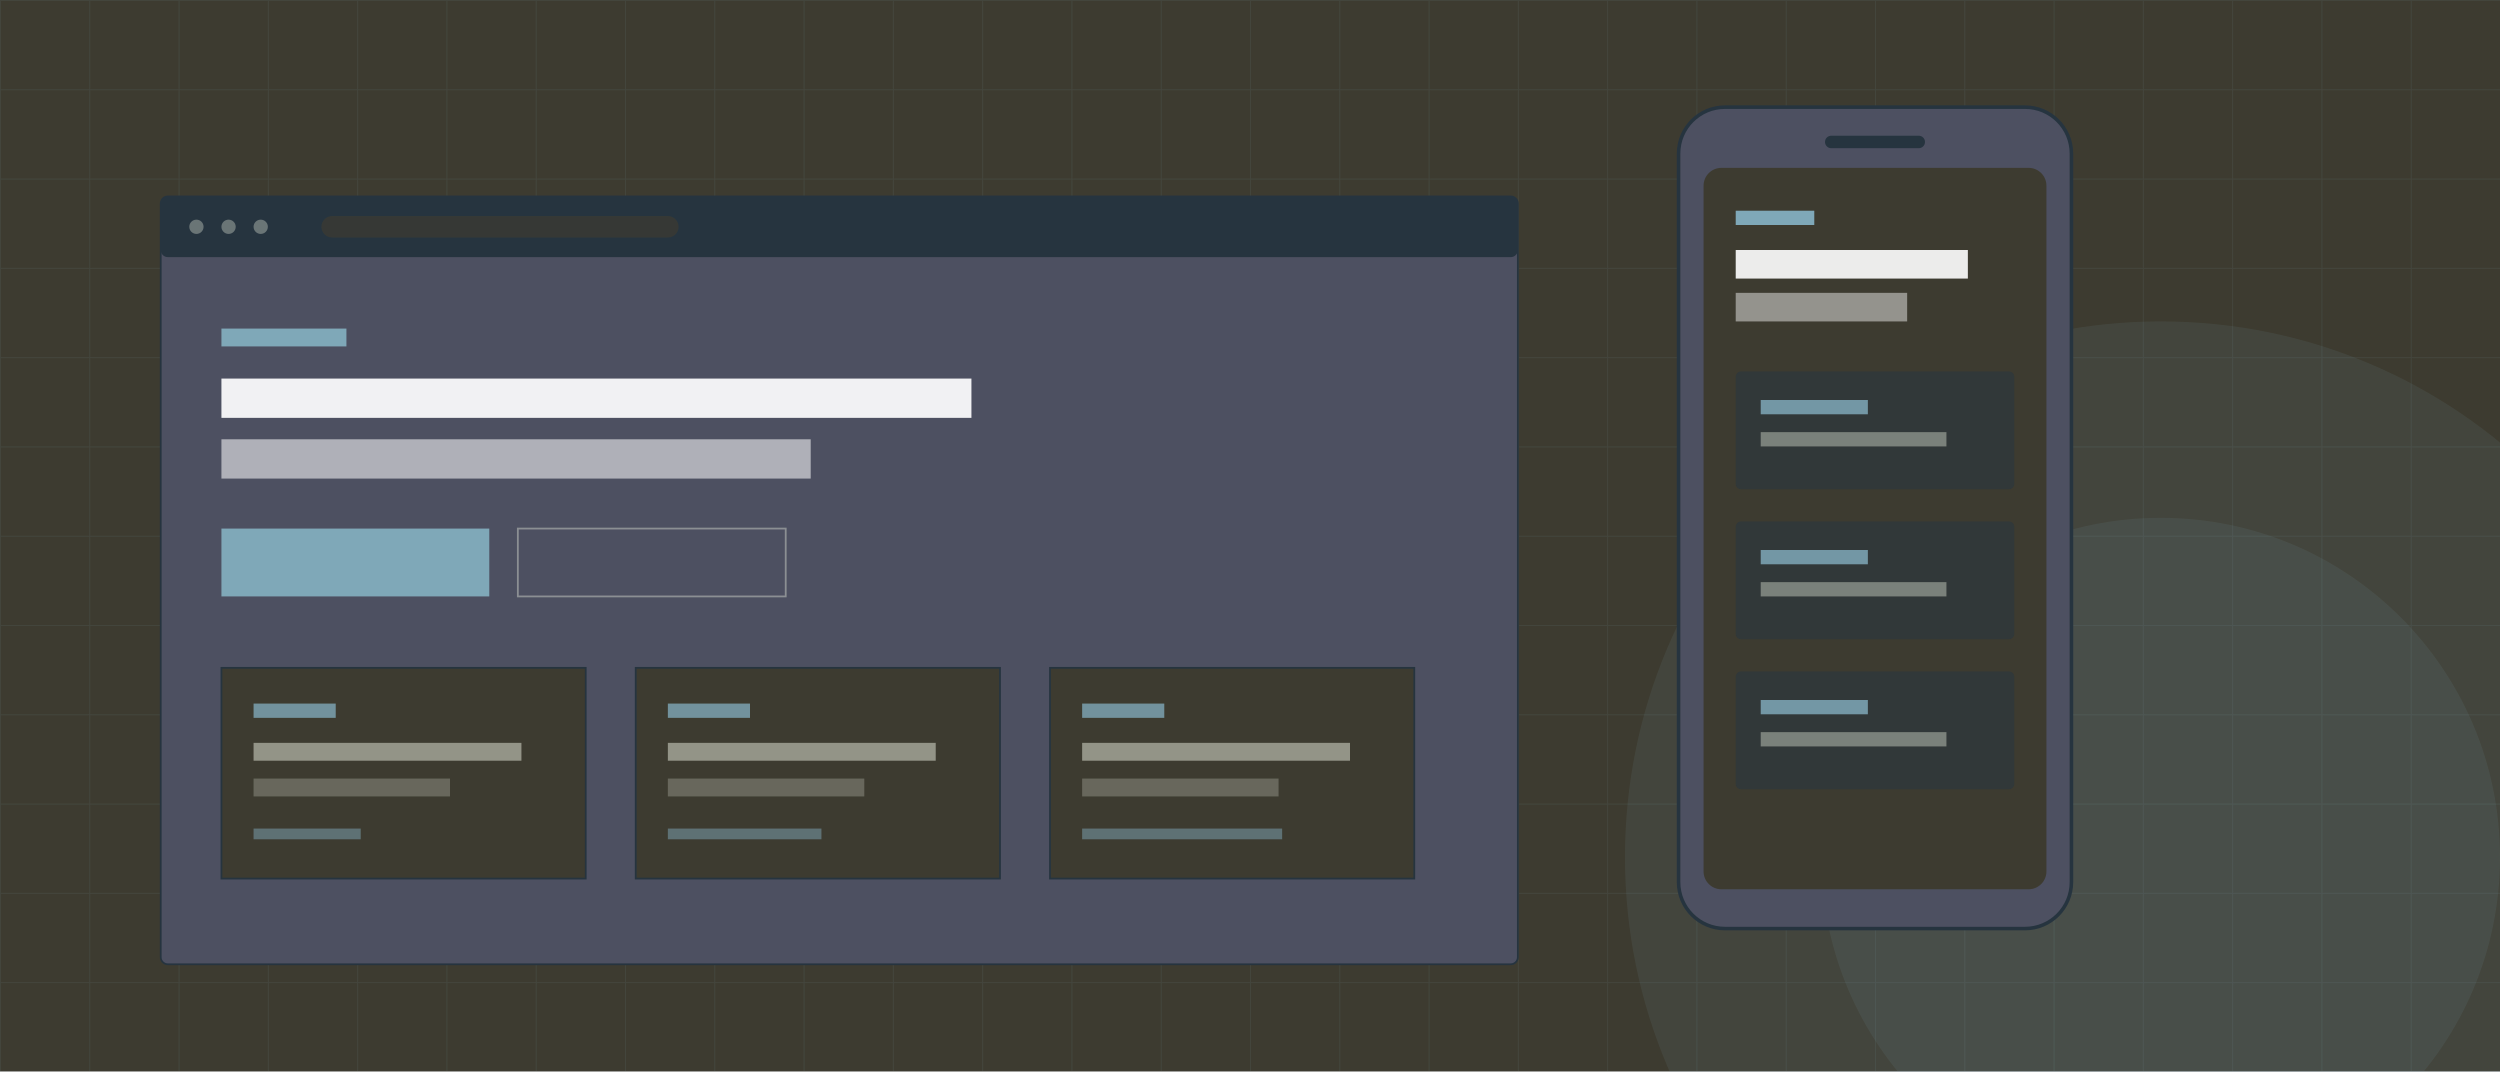
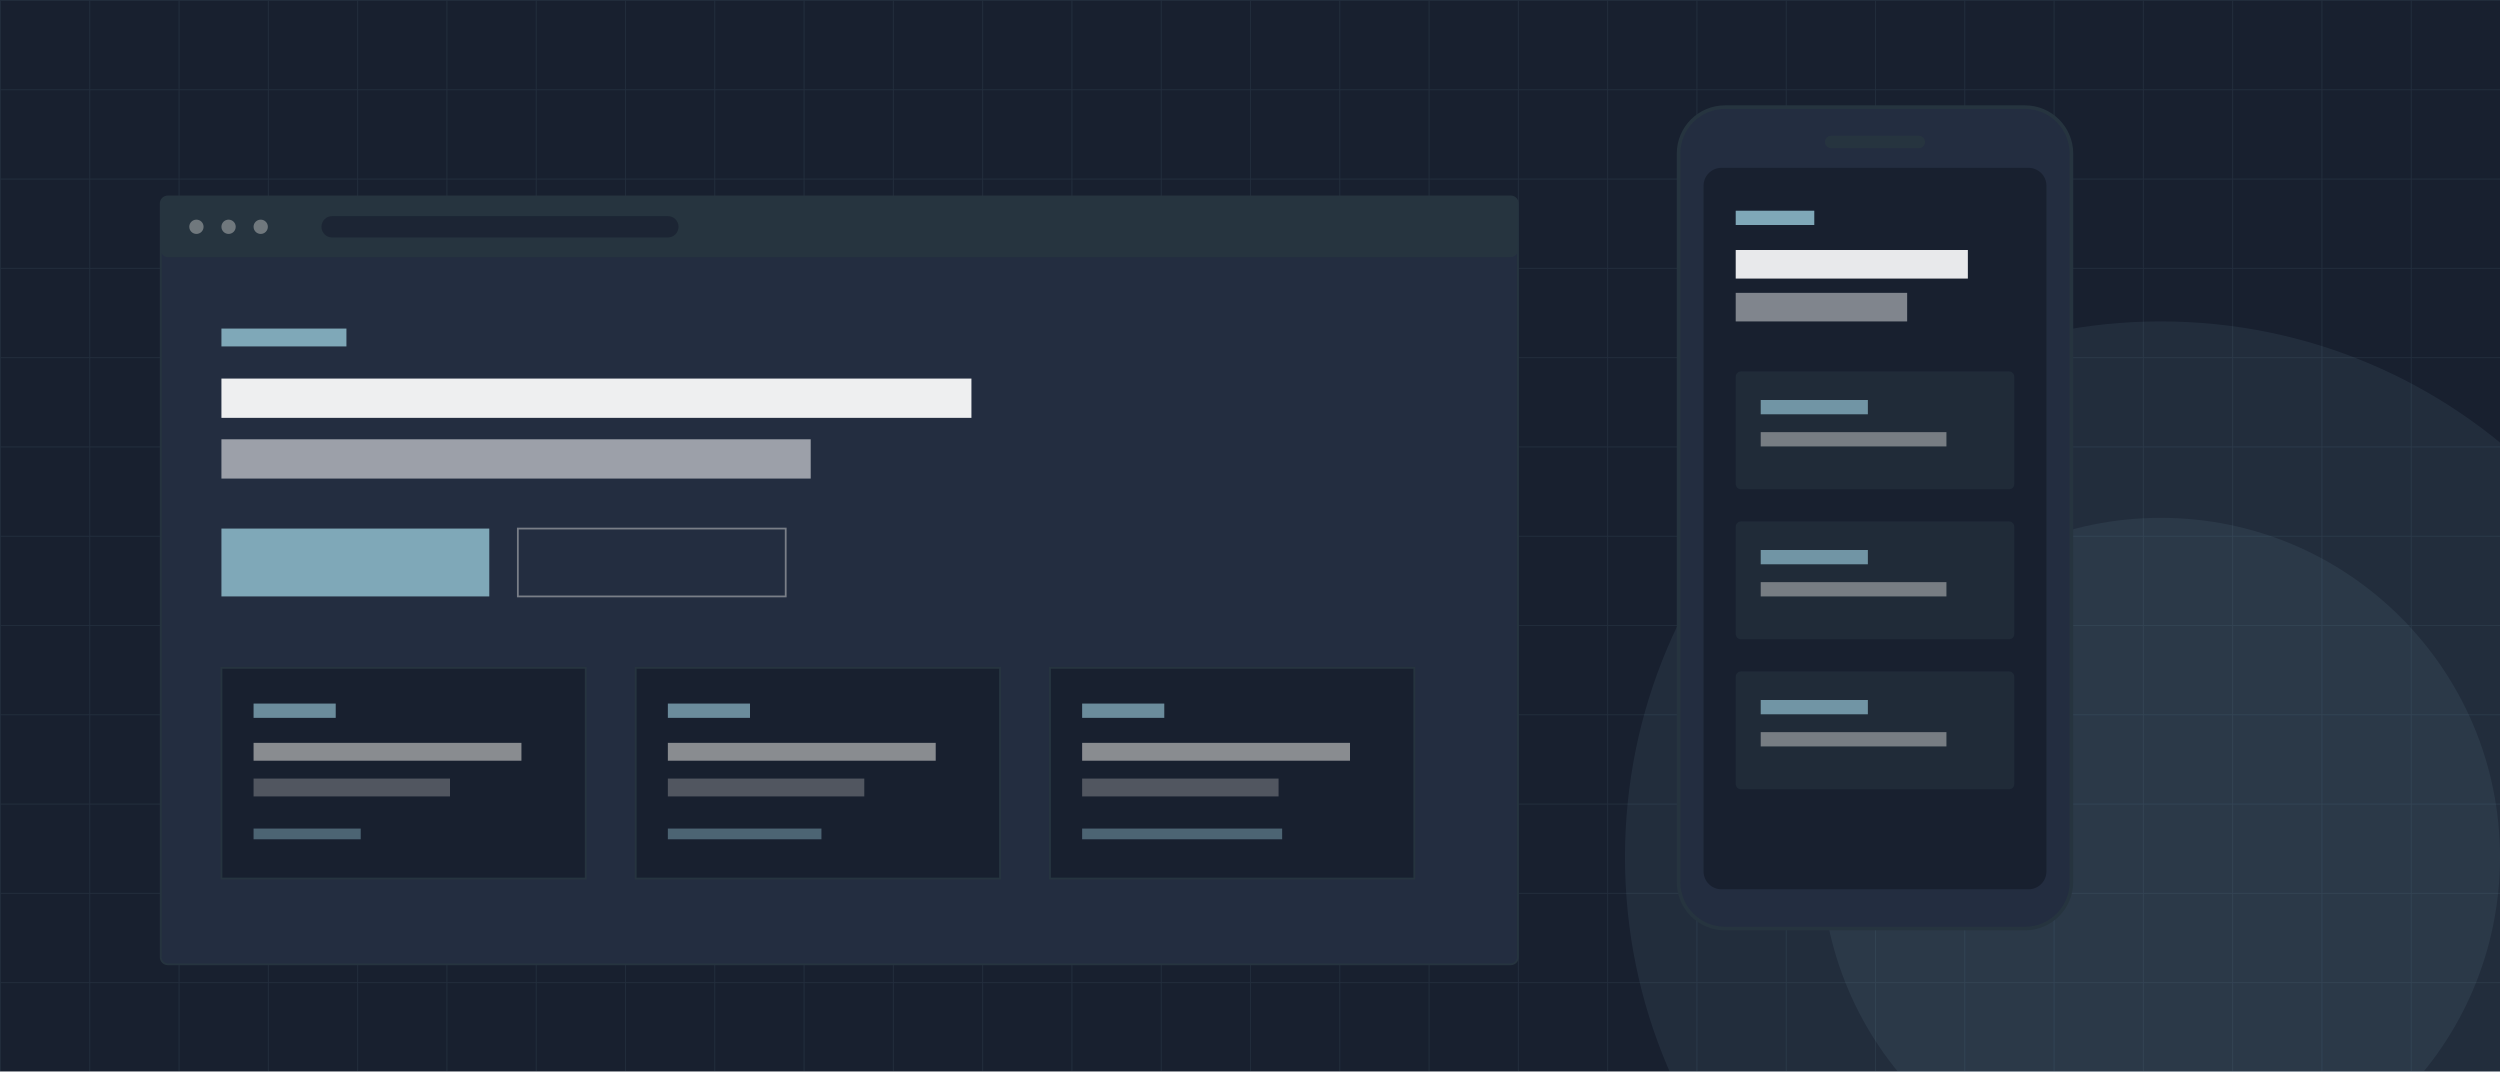
<svg xmlns="http://www.w3.org/2000/svg" viewBox="0 0 1400 600" width="1400" height="600" role="img" aria-label="RIDGELINE PROPERTY CO. — project cover">
-   <rect width="1400" height="600" fill="#3D3B30" />
+   <rect width="1400" height="600" fill="#18202f" />
  <defs>
    <pattern id="g50" width="50" height="50" patternUnits="userSpaceOnUse">
      <path d="M 50 0 L 0 0 0 50" fill="none" stroke="#7fa8b8" stroke-width="1" />
    </pattern>
  </defs>
  <rect width="1400" height="600" fill="url(#g50)" opacity="0.1" />
  <circle cx="1210" cy="480" r="300" fill="#7fa8b8" opacity="0.10" />
  <circle cx="1210" cy="480" r="190" fill="#7fa8b8" opacity="0.10" />
-   <rect x="90" y="110" width="760" height="430" rx="4" fill="#4D5061" stroke="#26343f" />
+   <rect x="90" y="110" width="760" height="430" rx="4" fill="#232d40" stroke="#26343f" />
  <rect x="90" y="110" width="760" height="34" rx="4" fill="#26343f" />
-   <circle cx="110" cy="127" r="4" fill="#E9EDDE" opacity="0.35" />
-   <circle cx="128" cy="127" r="4" fill="#E9EDDE" opacity="0.35" />
-   <circle cx="146" cy="127" r="4" fill="#E9EDDE" opacity="0.35" />
-   <rect x="180" y="121" width="200" height="12" rx="6" fill="#3D3B30" opacity="0.7" />
+   <circle cx="110" cy="127" r="4" fill="#faf7f2" opacity="0.35" />
+   <circle cx="128" cy="127" r="4" fill="#faf7f2" opacity="0.35" />
+   <circle cx="146" cy="127" r="4" fill="#faf7f2" opacity="0.35" />
+   <rect x="180" y="121" width="200" height="12" rx="6" fill="#18202f" opacity="0.7" />
  <rect x="124" y="184" width="70" height="10" fill="#7fa8b8" />
  <rect x="124" y="212" width="420" height="22" fill="#ffffff" opacity="0.92" />
  <rect x="124" y="246" width="330" height="22" fill="#ffffff" opacity="0.55" />
  <rect x="124" y="296" width="150" height="38" fill="#7fa8b8" />
-   <rect x="290" y="296" width="150" height="38" fill="none" stroke="#E9EDDE" opacity="0.4" />
-   <rect x="124" y="374" width="204" height="118" fill="#3D3B30" stroke="#26343f" />
+   <rect x="290" y="296" width="150" height="38" fill="none" stroke="#faf7f2" opacity="0.4" />
+   <rect x="124" y="374" width="204" height="118" fill="#18202f" stroke="#26343f" />
  <rect x="142" y="394" width="46" height="8" fill="#7fa8b8" opacity="0.8" />
-   <rect x="142" y="416" width="150" height="10" fill="#E9EDDE" opacity="0.5" />
-   <rect x="142" y="436" width="110" height="10" fill="#E9EDDE" opacity="0.25" />
+   <rect x="142" y="416" width="150" height="10" fill="#faf7f2" opacity="0.5" />
+   <rect x="142" y="436" width="110" height="10" fill="#faf7f2" opacity="0.25" />
  <rect x="142" y="464" width="60" height="6" fill="#7fa8b8" opacity="0.5" />
-   <rect x="356" y="374" width="204" height="118" fill="#3D3B30" stroke="#26343f" />
+   <rect x="356" y="374" width="204" height="118" fill="#18202f" stroke="#26343f" />
  <rect x="374" y="394" width="46" height="8" fill="#7fa8b8" opacity="0.8" />
-   <rect x="374" y="416" width="150" height="10" fill="#E9EDDE" opacity="0.5" />
-   <rect x="374" y="436" width="110" height="10" fill="#E9EDDE" opacity="0.25" />
+   <rect x="374" y="416" width="150" height="10" fill="#faf7f2" opacity="0.5" />
+   <rect x="374" y="436" width="110" height="10" fill="#faf7f2" opacity="0.25" />
  <rect x="374" y="464" width="86" height="6" fill="#7fa8b8" opacity="0.5" />
-   <rect x="588" y="374" width="204" height="118" fill="#3D3B30" stroke="#26343f" />
+   <rect x="588" y="374" width="204" height="118" fill="#18202f" stroke="#26343f" />
  <rect x="606" y="394" width="46" height="8" fill="#7fa8b8" opacity="0.8" />
-   <rect x="606" y="416" width="150" height="10" fill="#E9EDDE" opacity="0.5" />
-   <rect x="606" y="436" width="110" height="10" fill="#E9EDDE" opacity="0.25" />
+   <rect x="606" y="416" width="150" height="10" fill="#faf7f2" opacity="0.5" />
+   <rect x="606" y="436" width="110" height="10" fill="#faf7f2" opacity="0.25" />
  <rect x="606" y="464" width="112" height="6" fill="#7fa8b8" opacity="0.5" />
-   <rect x="940" y="60" width="220" height="460" rx="26" fill="#4D5061" stroke="#26343f" stroke-width="2" />
-   <rect x="954" y="94" width="192" height="404" rx="10" fill="#3D3B30" />
+   <rect x="940" y="60" width="220" height="460" rx="26" fill="#232d40" stroke="#26343f" stroke-width="2" />
+   <rect x="954" y="94" width="192" height="404" rx="10" fill="#18202f" />
  <rect x="1022" y="76" width="56" height="7" rx="3.5" fill="#26343f" />
  <rect x="972" y="118" width="44" height="8" fill="#7fa8b8" />
  <rect x="972" y="140" width="130" height="16" fill="#ffffff" opacity="0.9" />
  <rect x="972" y="164" width="96" height="16" fill="#ffffff" opacity="0.45" />
  <rect x="972" y="208" width="156" height="66" rx="3" fill="#26343f" opacity="0.55" />
  <rect x="986" y="224" width="60" height="8" fill="#7fa8b8" opacity="0.85" />
-   <rect x="986" y="242" width="104" height="8" fill="#E9EDDE" opacity="0.4" />
+   <rect x="986" y="242" width="104" height="8" fill="#faf7f2" opacity="0.4" />
  <rect x="972" y="292" width="156" height="66" rx="3" fill="#26343f" opacity="0.55" />
  <rect x="986" y="308" width="60" height="8" fill="#7fa8b8" opacity="0.85" />
-   <rect x="986" y="326" width="104" height="8" fill="#E9EDDE" opacity="0.4" />
+   <rect x="986" y="326" width="104" height="8" fill="#faf7f2" opacity="0.4" />
  <rect x="972" y="376" width="156" height="66" rx="3" fill="#26343f" opacity="0.55" />
  <rect x="986" y="392" width="60" height="8" fill="#7fa8b8" opacity="0.85" />
-   <rect x="986" y="410" width="104" height="8" fill="#E9EDDE" opacity="0.4" />
+   <rect x="986" y="410" width="104" height="8" fill="#faf7f2" opacity="0.4" />
</svg>
